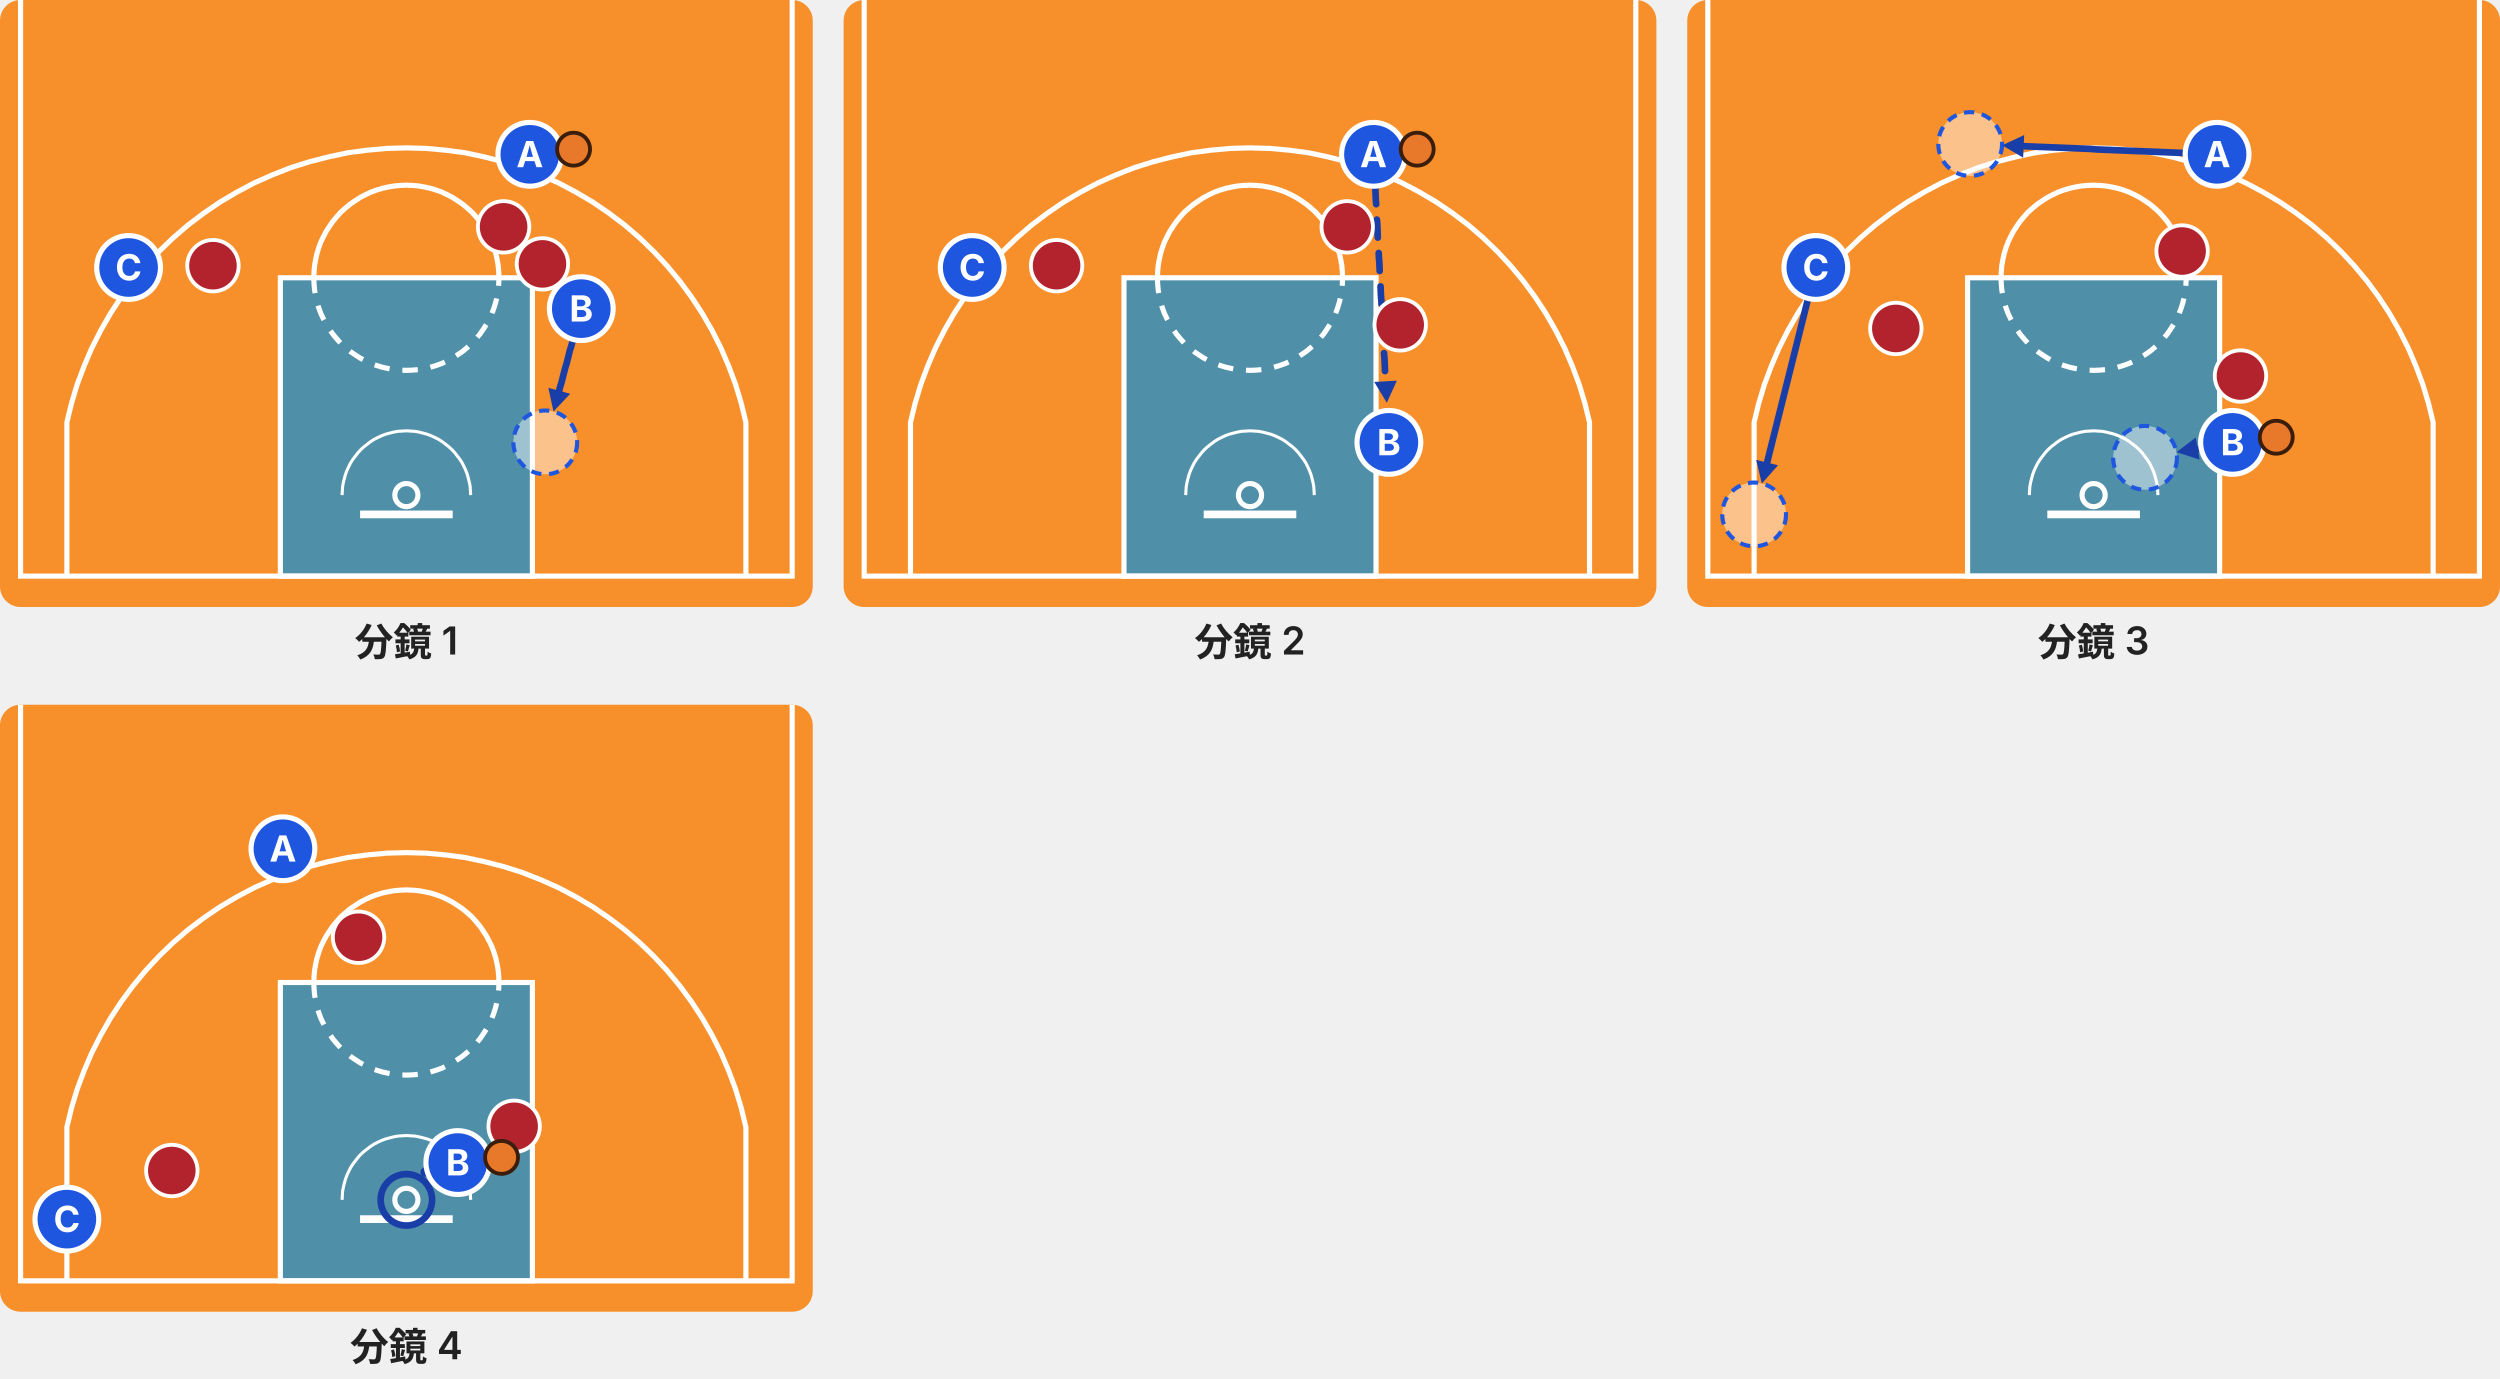
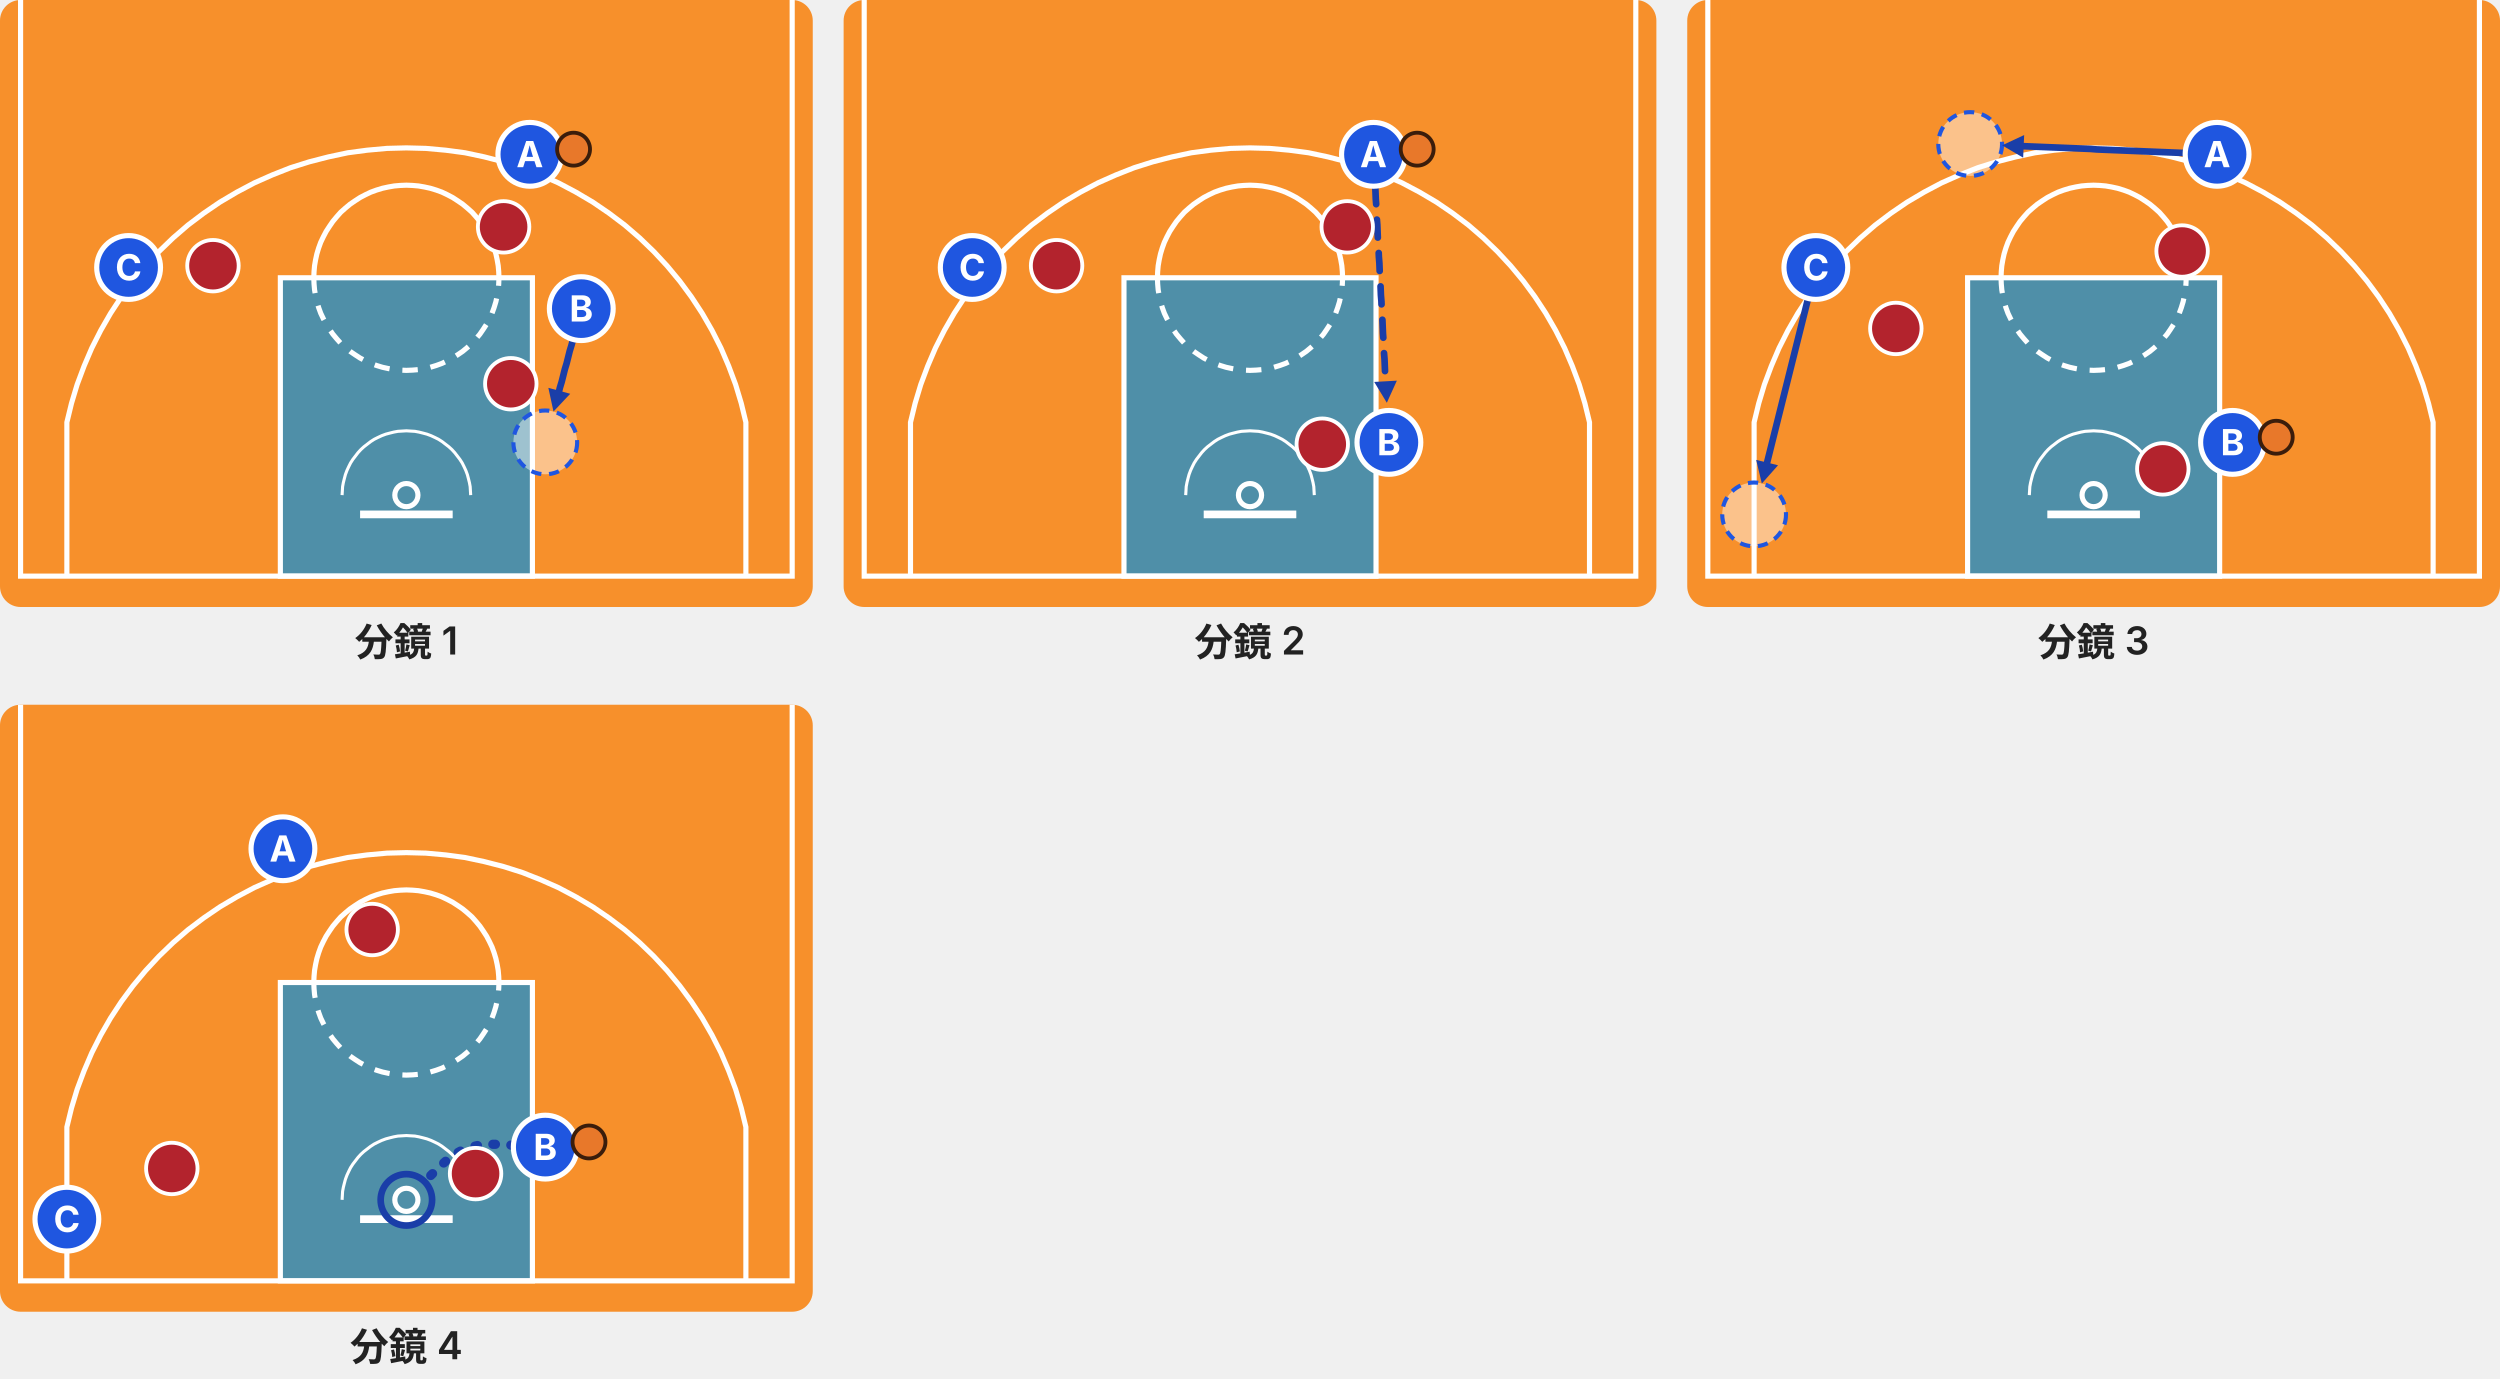
<svg xmlns="http://www.w3.org/2000/svg" viewBox="0 0 972.0 536.0" width="972.0" height="536.0" font-family="-apple-system, 'PingFang TC', 'Noto Sans TC', sans-serif">
  <g transform="translate(0,0)">
    <rect width="316.0" height="236.0" rx="8" fill="#f7902b" />
    <rect x="109.0" y="108.0" width="98.0" height="116.0" fill="#4f8fa8" stroke="#ffffff" stroke-width="2" />
    <polyline points="8.0,0.0 8.0,224.0 308.0,224.0 308.0,0.0" fill="none" stroke="#ffffff" stroke-width="2" />
    <polyline points="194.0,108.0 193.9,105.6 193.7,103.3 193.3,101.0 192.8,98.7 192.1,96.4 191.3,94.2 190.3,92.1 189.2,90.0 187.9,88.0 186.6,86.1 185.1,84.3 183.5,82.5 181.7,80.9 179.9,79.4 178.0,78.1 176.0,76.8 173.9,75.7 171.8,74.7 169.6,73.9 167.3,73.2 165.0,72.7 162.7,72.3 160.4,72.1 158.0,72.0 155.6,72.1 153.3,72.3 151.0,72.7 148.7,73.2 146.4,73.9 144.2,74.7 142.1,75.7 140.0,76.8 138.0,78.1 136.1,79.4 134.3,80.9 132.5,82.5 130.9,84.3 129.4,86.1 128.1,88.0 126.8,90.0 125.7,92.1 124.7,94.2 123.9,96.4 123.2,98.7 122.7,101.0 122.3,103.3 122.1,105.6 122.0,108.0" fill="none" stroke="#ffffff" stroke-width="2" />
    <polyline points="122.0,108.0 122.1,110.4 122.3,112.7 122.7,115.0 123.2,117.3 123.9,119.6 124.7,121.8 125.7,123.9 126.8,126.0 128.1,128.0 129.4,129.9 130.9,131.7 132.5,133.5 134.3,135.1 136.1,136.6 138.0,137.9 140.0,139.2 142.1,140.3 144.2,141.3 146.4,142.1 148.7,142.8 151.0,143.3 153.3,143.7 155.6,143.9 158.0,144.0 160.4,143.9 162.7,143.7 165.0,143.3 167.3,142.8 169.6,142.1 171.8,141.3 173.9,140.3 176.0,139.2 178.0,137.9 179.9,136.6 181.7,135.1 183.5,133.5 185.1,131.7 186.6,129.9 187.9,128.0 189.2,126.0 190.3,123.9 191.3,121.8 192.1,119.6 192.8,117.3 193.3,115.0 193.7,112.7 193.9,110.4 194.0,108.0" fill="none" stroke="#ffffff" stroke-width="2" stroke-dasharray="6 5" />
    <polyline points="290.0,224.0 290.0,164.2 288.2,156.8 286.0,149.5 283.3,142.3 280.3,135.3 276.8,128.4 273.0,121.8 268.8,115.4 264.3,109.3 259.4,103.4 254.2,97.8 248.7,92.5 242.9,87.5 236.8,82.9 230.5,78.6 223.9,74.7 217.1,71.1 210.1,68.0 203.0,65.2 195.7,62.9 188.3,61.0 180.8,59.4 173.3,58.4 165.6,57.7 158.0,57.5 150.4,57.7 142.7,58.4 135.2,59.4 127.7,61.0 120.3,62.9 113.0,65.2 105.9,68.0 98.9,71.1 92.1,74.7 85.5,78.6 79.2,82.9 73.1,87.5 67.3,92.5 61.8,97.8 56.6,103.4 51.7,109.3 47.2,115.4 43.0,121.8 39.2,128.4 35.7,135.3 32.7,142.3 30.0,149.5 27.8,156.8 26.0,164.2 26.0,224.0" fill="none" stroke="#ffffff" stroke-width="2" />
    <polyline points="183.0,192.5 182.9,190.9 182.8,189.2 182.5,187.6 182.1,186.0 181.7,184.5 181.1,182.9 180.4,181.4 179.7,180.0 178.8,178.6 177.8,177.3 176.8,176.0 175.7,174.8 174.5,173.7 173.2,172.7 171.9,171.7 170.5,170.8 169.1,170.1 167.6,169.4 166.0,168.8 164.5,168.4 162.9,168.0 161.3,167.7 159.6,167.6 158.0,167.5 156.4,167.6 154.7,167.7 153.1,168.0 151.5,168.4 150.0,168.8 148.4,169.4 146.9,170.1 145.5,170.8 144.1,171.7 142.8,172.7 141.5,173.7 140.3,174.8 139.2,176.0 138.2,177.3 137.2,178.6 136.3,180.0 135.6,181.4 134.9,182.9 134.3,184.5 133.9,186.0 133.5,187.6 133.2,189.2 133.1,190.9 133.0,192.5" fill="none" stroke="#ffffff" stroke-width="1.2" />
    <line x1="140.0" y1="200.0" x2="176.0" y2="200.0" stroke="#ffffff" stroke-width="3" />
    <circle cx="158.0" cy="192.5" r="4.5" fill="none" stroke="#ffffff" stroke-width="2" />
    <circle cx="212.0" cy="172.0" r="12.4" fill="#ffffff" fill-opacity="0.45" stroke="#1f56e0" stroke-width="1.6" stroke-dasharray="4 3" />
    <polyline points="222.8,132.0 222.2,134.2 221.5,136.5 220.9,138.9 220.3,141.3 219.6,143.6 219.0,146.0 218.4,148.4 217.7,150.7 217.1,153.1 217.0,153.5" fill="none" stroke="#1a3ea8" stroke-width="2.6" stroke-linecap="round" stroke-linejoin="round" />
    <polygon points="215.2,160.0 221.7,153.1 213.2,150.8" fill="#1a3ea8" />
    <circle cx="195.8" cy="88.2" r="10.0" fill="#b3232d" stroke="#fff" stroke-width="1.5" />
-     <circle cx="210.9" cy="102.6" r="10.0" fill="#b3232d" stroke="#fff" stroke-width="1.5" />
+     <circle cx="198.6" cy="149.2" r="10.0" fill="#b3232d" stroke="#fff" stroke-width="1.5" />
    <circle cx="82.8" cy="103.3" r="10.0" fill="#b3232d" stroke="#fff" stroke-width="1.5" />
    <circle cx="206.0" cy="60.0" r="12.4" fill="#1f56e0" stroke="#fff" stroke-width="2" />
    <text x="206.0" y="65.0" font-size="14" font-weight="700" fill="#fff" text-anchor="middle">A</text>
    <circle cx="226.0" cy="120.0" r="12.4" fill="#1f56e0" stroke="#fff" stroke-width="2" />
    <text x="226.0" y="125.0" font-size="14" font-weight="700" fill="#fff" text-anchor="middle">B</text>
    <circle cx="50.0" cy="104.0" r="12.4" fill="#1f56e0" stroke="#fff" stroke-width="2" />
    <text x="50.0" y="109.0" font-size="14" font-weight="700" fill="#fff" text-anchor="middle">C</text>
    <circle cx="223.0" cy="58.0" r="6.4" fill="#e8782a" stroke="#3b1d0b" stroke-width="1.5" />
    <text x="158.0" y="255.0" font-size="15" font-weight="600" fill="#222" text-anchor="middle">分鏡 1</text>
  </g>
  <g transform="translate(328,0)">
    <rect width="316.0" height="236.0" rx="8" fill="#f7902b" />
    <rect x="109.0" y="108.0" width="98.0" height="116.0" fill="#4f8fa8" stroke="#ffffff" stroke-width="2" />
    <polyline points="8.0,0.0 8.0,224.0 308.0,224.0 308.0,0.0" fill="none" stroke="#ffffff" stroke-width="2" />
    <polyline points="194.0,108.0 193.9,105.6 193.7,103.3 193.3,101.0 192.8,98.7 192.1,96.4 191.3,94.2 190.3,92.1 189.2,90.0 187.9,88.0 186.6,86.1 185.1,84.3 183.5,82.5 181.7,80.9 179.9,79.4 178.0,78.1 176.0,76.8 173.9,75.7 171.8,74.7 169.6,73.9 167.3,73.2 165.0,72.7 162.7,72.3 160.4,72.1 158.0,72.0 155.6,72.1 153.3,72.3 151.0,72.7 148.7,73.2 146.4,73.9 144.2,74.7 142.1,75.7 140.0,76.8 138.0,78.1 136.1,79.4 134.3,80.9 132.5,82.5 130.9,84.3 129.4,86.1 128.1,88.0 126.8,90.0 125.7,92.1 124.7,94.2 123.9,96.4 123.2,98.7 122.7,101.0 122.3,103.3 122.1,105.6 122.0,108.0" fill="none" stroke="#ffffff" stroke-width="2" />
    <polyline points="122.0,108.0 122.1,110.4 122.3,112.7 122.7,115.0 123.2,117.3 123.9,119.6 124.7,121.8 125.7,123.9 126.8,126.0 128.1,128.0 129.4,129.9 130.9,131.7 132.5,133.5 134.3,135.1 136.1,136.6 138.0,137.9 140.0,139.2 142.1,140.3 144.2,141.3 146.4,142.1 148.7,142.8 151.0,143.3 153.3,143.7 155.6,143.9 158.0,144.0 160.4,143.9 162.7,143.7 165.0,143.3 167.3,142.8 169.6,142.1 171.8,141.3 173.9,140.3 176.0,139.2 178.0,137.9 179.9,136.6 181.7,135.1 183.5,133.5 185.1,131.7 186.6,129.9 187.9,128.0 189.2,126.0 190.3,123.9 191.3,121.8 192.1,119.6 192.8,117.3 193.3,115.0 193.7,112.7 193.9,110.4 194.0,108.0" fill="none" stroke="#ffffff" stroke-width="2" stroke-dasharray="6 5" />
    <polyline points="290.0,224.0 290.0,164.2 288.2,156.8 286.0,149.5 283.3,142.3 280.3,135.3 276.8,128.4 273.0,121.8 268.8,115.4 264.3,109.3 259.4,103.4 254.2,97.8 248.7,92.5 242.9,87.5 236.8,82.9 230.5,78.6 223.9,74.7 217.1,71.1 210.1,68.0 203.0,65.2 195.7,62.9 188.3,61.0 180.8,59.4 173.3,58.4 165.6,57.7 158.0,57.5 150.4,57.7 142.7,58.4 135.2,59.4 127.7,61.0 120.3,62.9 113.0,65.2 105.9,68.0 98.9,71.1 92.1,74.7 85.5,78.6 79.2,82.9 73.1,87.5 67.3,92.5 61.8,97.8 56.6,103.4 51.7,109.3 47.2,115.4 43.0,121.8 39.2,128.4 35.7,135.3 32.7,142.3 30.0,149.5 27.8,156.8 26.0,164.2 26.0,224.0" fill="none" stroke="#ffffff" stroke-width="2" />
    <polyline points="183.0,192.5 182.9,190.9 182.8,189.2 182.5,187.6 182.1,186.0 181.7,184.5 181.1,182.9 180.4,181.4 179.7,180.0 178.8,178.6 177.8,177.3 176.8,176.0 175.7,174.8 174.5,173.7 173.2,172.7 171.9,171.7 170.5,170.8 169.1,170.1 167.6,169.4 166.0,168.8 164.5,168.4 162.9,168.0 161.3,167.7 159.6,167.6 158.0,167.5 156.4,167.6 154.7,167.7 153.1,168.0 151.5,168.4 150.0,168.8 148.4,169.4 146.9,170.1 145.5,170.8 144.1,171.7 142.8,172.7 141.5,173.7 140.3,174.8 139.2,176.0 138.2,177.3 137.2,178.6 136.3,180.0 135.6,181.4 134.9,182.9 134.3,184.5 133.9,186.0 133.5,187.6 133.2,189.2 133.1,190.9 133.0,192.5" fill="none" stroke="#ffffff" stroke-width="1.2" />
    <line x1="140.0" y1="200.0" x2="176.0" y2="200.0" stroke="#ffffff" stroke-width="3" />
    <circle cx="158.0" cy="192.5" r="4.5" fill="none" stroke="#ffffff" stroke-width="2" />
    <polyline points="206.7,72.4 206.7,72.4 206.8,74.9 206.9,77.4 207.1,79.9 207.2,82.4 207.3,84.9 207.5,87.4 207.6,89.9 207.7,92.4 207.9,94.8 208.0,97.3 208.1,99.8 208.3,102.3 208.4,104.8 208.5,107.3 208.7,109.8 208.8,112.3 208.9,114.8 209.1,117.2 209.2,119.7 209.3,122.2 209.5,124.7 209.6,127.2 209.7,129.7 209.9,132.2 210.0,134.7 210.1,137.2 210.3,139.6 210.4,142.1 210.5,144.6 210.7,147.1 210.8,149.6 210.8,149.8" fill="none" stroke="#1a3ea8" stroke-width="2.6" stroke-linecap="round" stroke-linejoin="round" stroke-dasharray="7 6" />
    <polygon points="211.2,156.6 215.1,148.0 206.3,148.5" fill="#1a3ea8" />
    <circle cx="195.8" cy="88.2" r="10.0" fill="#b3232d" stroke="#fff" stroke-width="1.5" />
-     <circle cx="216.4" cy="126.3" r="10.0" fill="#b3232d" stroke="#fff" stroke-width="1.5" />
+     <circle cx="186.1" cy="172.7" r="10.0" fill="#b3232d" stroke="#fff" stroke-width="1.5" />
    <circle cx="82.8" cy="103.3" r="10.0" fill="#b3232d" stroke="#fff" stroke-width="1.5" />
    <circle cx="206.0" cy="60.0" r="12.4" fill="#1f56e0" stroke="#fff" stroke-width="2" />
    <text x="206.0" y="65.0" font-size="14" font-weight="700" fill="#fff" text-anchor="middle">A</text>
    <circle cx="212.0" cy="172.0" r="12.4" fill="#1f56e0" stroke="#fff" stroke-width="2" />
    <text x="212.0" y="177.0" font-size="14" font-weight="700" fill="#fff" text-anchor="middle">B</text>
    <circle cx="50.0" cy="104.0" r="12.4" fill="#1f56e0" stroke="#fff" stroke-width="2" />
    <text x="50.0" y="109.0" font-size="14" font-weight="700" fill="#fff" text-anchor="middle">C</text>
    <circle cx="223.0" cy="58.0" r="6.4" fill="#e8782a" stroke="#3b1d0b" stroke-width="1.5" />
    <text x="158.0" y="255.0" font-size="15" font-weight="600" fill="#222" text-anchor="middle">分鏡 2</text>
  </g>
  <g transform="translate(656,0)">
    <rect width="316.0" height="236.0" rx="8" fill="#f7902b" />
    <rect x="109.0" y="108.0" width="98.0" height="116.0" fill="#4f8fa8" stroke="#ffffff" stroke-width="2" />
    <polyline points="8.0,0.0 8.0,224.0 308.0,224.0 308.0,0.0" fill="none" stroke="#ffffff" stroke-width="2" />
    <polyline points="194.0,108.0 193.9,105.6 193.7,103.3 193.3,101.0 192.8,98.7 192.1,96.4 191.3,94.2 190.3,92.1 189.2,90.0 187.9,88.0 186.6,86.1 185.1,84.3 183.5,82.5 181.7,80.9 179.9,79.4 178.0,78.1 176.0,76.8 173.9,75.7 171.8,74.7 169.6,73.9 167.3,73.2 165.0,72.7 162.7,72.3 160.4,72.1 158.0,72.0 155.6,72.1 153.3,72.3 151.0,72.7 148.7,73.2 146.4,73.9 144.2,74.7 142.1,75.7 140.0,76.8 138.0,78.1 136.1,79.4 134.3,80.9 132.5,82.5 130.9,84.3 129.4,86.1 128.1,88.0 126.8,90.0 125.7,92.1 124.7,94.2 123.9,96.4 123.2,98.7 122.7,101.0 122.3,103.3 122.1,105.6 122.0,108.0" fill="none" stroke="#ffffff" stroke-width="2" />
    <polyline points="122.0,108.0 122.1,110.4 122.3,112.7 122.7,115.0 123.2,117.3 123.9,119.6 124.7,121.8 125.7,123.9 126.8,126.0 128.1,128.0 129.4,129.9 130.9,131.7 132.5,133.5 134.3,135.1 136.1,136.6 138.0,137.9 140.0,139.2 142.1,140.3 144.2,141.3 146.4,142.1 148.7,142.8 151.0,143.3 153.3,143.7 155.6,143.9 158.0,144.0 160.4,143.9 162.7,143.7 165.0,143.3 167.3,142.8 169.6,142.1 171.8,141.3 173.9,140.3 176.0,139.2 178.0,137.9 179.9,136.6 181.7,135.1 183.5,133.5 185.1,131.7 186.6,129.9 187.9,128.0 189.2,126.0 190.3,123.9 191.3,121.8 192.1,119.6 192.8,117.3 193.3,115.0 193.7,112.7 193.9,110.4 194.0,108.0" fill="none" stroke="#ffffff" stroke-width="2" stroke-dasharray="6 5" />
    <polyline points="290.0,224.0 290.0,164.2 288.2,156.8 286.0,149.5 283.3,142.3 280.3,135.3 276.8,128.4 273.0,121.8 268.8,115.4 264.3,109.3 259.4,103.4 254.2,97.8 248.7,92.5 242.9,87.5 236.8,82.9 230.5,78.6 223.9,74.7 217.1,71.1 210.1,68.0 203.0,65.2 195.7,62.9 188.3,61.0 180.8,59.4 173.3,58.4 165.6,57.7 158.0,57.5 150.4,57.7 142.7,58.4 135.2,59.4 127.7,61.0 120.3,62.9 113.0,65.2 105.9,68.0 98.9,71.1 92.1,74.7 85.5,78.6 79.2,82.9 73.1,87.5 67.3,92.5 61.8,97.8 56.6,103.4 51.7,109.3 47.2,115.4 43.0,121.8 39.2,128.4 35.7,135.3 32.7,142.3 30.0,149.5 27.8,156.8 26.0,164.2 26.0,224.0" fill="none" stroke="#ffffff" stroke-width="2" />
    <polyline points="183.0,192.5 182.9,190.9 182.8,189.2 182.5,187.6 182.1,186.0 181.7,184.5 181.1,182.9 180.4,181.4 179.7,180.0 178.8,178.6 177.8,177.3 176.8,176.0 175.7,174.8 174.5,173.7 173.2,172.7 171.9,171.7 170.5,170.8 169.1,170.1 167.6,169.4 166.0,168.8 164.5,168.4 162.9,168.0 161.3,167.7 159.6,167.6 158.0,167.5 156.4,167.6 154.7,167.7 153.1,168.0 151.5,168.4 150.0,168.8 148.4,169.4 146.9,170.1 145.5,170.8 144.1,171.7 142.8,172.7 141.5,173.7 140.3,174.8 139.2,176.0 138.2,177.3 137.2,178.6 136.3,180.0 135.6,181.4 134.9,182.9 134.3,184.5 133.9,186.0 133.5,187.6 133.2,189.2 133.1,190.9 133.0,192.5" fill="none" stroke="#ffffff" stroke-width="1.2" />
    <line x1="140.0" y1="200.0" x2="176.0" y2="200.0" stroke="#ffffff" stroke-width="3" />
    <circle cx="158.0" cy="192.5" r="4.5" fill="none" stroke="#ffffff" stroke-width="2" />
    <circle cx="110.0" cy="56.0" r="12.4" fill="#ffffff" fill-opacity="0.45" stroke="#1f56e0" stroke-width="1.6" stroke-dasharray="4 3" />
    <circle cx="26.0" cy="200.0" r="12.4" fill="#ffffff" fill-opacity="0.45" stroke="#1f56e0" stroke-width="1.6" stroke-dasharray="4 3" />
-     <circle cx="178.0" cy="178.0" r="12.4" fill="#ffffff" fill-opacity="0.45" stroke="#1f56e0" stroke-width="1.6" stroke-dasharray="4 3" />
    <polyline points="193.6,59.5 191.2,59.4 188.8,59.3 186.3,59.2 183.8,59.1 181.4,59.0 178.9,58.9 176.5,58.8 174.0,58.7 171.5,58.6 169.1,58.5 166.6,58.4 164.2,58.3 161.7,58.2 159.2,58.1 156.8,57.9 154.3,57.8 151.8,57.7 149.4,57.6 146.9,57.5 144.5,57.4 142.0,57.3 139.5,57.2 137.1,57.1 134.6,57.0 132.2,56.9 129.7,56.8 129.2,56.8" fill="none" stroke="#1a3ea8" stroke-width="2.6" stroke-linecap="round" stroke-linejoin="round" />
    <polygon points="122.4,56.5 130.6,61.3 131.0,52.5" fill="#1a3ea8" />
    <polyline points="47.0,116.0 46.4,118.4 45.8,120.8 45.2,123.2 44.6,125.6 44.0,128.0 43.4,130.4 42.8,132.8 42.2,135.2 41.6,137.6 41.0,140.0 40.4,142.4 39.8,144.8 39.2,147.2 38.6,149.6 38.0,152.0 37.4,154.4 36.8,156.8 36.2,159.2 35.6,161.6 35.0,164.0 34.4,166.4 33.8,168.8 33.2,171.2 32.6,173.6 32.0,176.0 31.4,178.4 30.8,180.8 30.7,181.4" fill="none" stroke="#1a3ea8" stroke-width="2.6" stroke-linecap="round" stroke-linejoin="round" />
    <polygon points="29.0,188.0 35.3,180.9 26.8,178.8" fill="#1a3ea8" />
-     <polyline points="199.8,174.2 198.7,174.6 197.7,174.8 196.9,174.7" fill="none" stroke="#1a3ea8" stroke-width="2.6" stroke-linecap="round" stroke-linejoin="round" />
-     <polygon points="190.2,175.8 199.2,178.7 197.7,170.1" fill="#1a3ea8" />
    <circle cx="192.4" cy="97.6" r="10.0" fill="#b3232d" stroke="#fff" stroke-width="1.5" />
-     <circle cx="215.1" cy="146.2" r="10.0" fill="#b3232d" stroke="#fff" stroke-width="1.5" />
+     <circle cx="184.9" cy="182.3" r="10.0" fill="#b3232d" stroke="#fff" stroke-width="1.5" />
    <circle cx="81.1" cy="127.7" r="10.0" fill="#b3232d" stroke="#fff" stroke-width="1.5" />
    <circle cx="206.0" cy="60.0" r="12.4" fill="#1f56e0" stroke="#fff" stroke-width="2" />
    <text x="206.0" y="65.0" font-size="14" font-weight="700" fill="#fff" text-anchor="middle">A</text>
    <circle cx="212.0" cy="172.0" r="12.4" fill="#1f56e0" stroke="#fff" stroke-width="2" />
    <text x="212.0" y="177.0" font-size="14" font-weight="700" fill="#fff" text-anchor="middle">B</text>
    <circle cx="50.0" cy="104.0" r="12.4" fill="#1f56e0" stroke="#fff" stroke-width="2" />
    <text x="50.0" y="109.0" font-size="14" font-weight="700" fill="#fff" text-anchor="middle">C</text>
    <circle cx="229.0" cy="170.0" r="6.4" fill="#e8782a" stroke="#3b1d0b" stroke-width="1.5" />
    <text x="158.0" y="255.0" font-size="15" font-weight="600" fill="#222" text-anchor="middle">分鏡 3</text>
  </g>
  <g transform="translate(0,274)">
    <rect width="316.0" height="236.0" rx="8" fill="#f7902b" />
    <rect x="109.0" y="108.0" width="98.0" height="116.0" fill="#4f8fa8" stroke="#ffffff" stroke-width="2" />
    <polyline points="8.0,0.0 8.0,224.0 308.0,224.0 308.0,0.0" fill="none" stroke="#ffffff" stroke-width="2" />
    <polyline points="194.0,108.0 193.9,105.6 193.7,103.3 193.3,101.0 192.8,98.7 192.1,96.4 191.3,94.2 190.3,92.1 189.2,90.0 187.9,88.0 186.6,86.1 185.1,84.3 183.5,82.5 181.7,80.9 179.9,79.4 178.0,78.1 176.0,76.8 173.9,75.7 171.8,74.7 169.6,73.9 167.3,73.2 165.0,72.7 162.7,72.3 160.4,72.1 158.0,72.0 155.6,72.1 153.3,72.3 151.0,72.7 148.7,73.2 146.4,73.9 144.2,74.7 142.1,75.7 140.0,76.8 138.0,78.1 136.1,79.4 134.3,80.9 132.5,82.5 130.9,84.3 129.4,86.1 128.1,88.0 126.8,90.0 125.7,92.1 124.7,94.2 123.9,96.4 123.2,98.7 122.7,101.0 122.3,103.3 122.1,105.6 122.0,108.0" fill="none" stroke="#ffffff" stroke-width="2" />
    <polyline points="122.0,108.0 122.1,110.4 122.3,112.7 122.7,115.0 123.2,117.3 123.9,119.6 124.7,121.8 125.7,123.9 126.8,126.0 128.1,128.0 129.4,129.9 130.9,131.7 132.5,133.5 134.3,135.1 136.1,136.6 138.0,137.9 140.0,139.2 142.1,140.3 144.2,141.3 146.4,142.1 148.7,142.8 151.0,143.3 153.3,143.7 155.6,143.9 158.0,144.0 160.4,143.9 162.7,143.7 165.0,143.3 167.3,142.8 169.6,142.1 171.8,141.3 173.9,140.3 176.0,139.2 178.0,137.9 179.9,136.6 181.7,135.1 183.5,133.5 185.1,131.7 186.6,129.9 187.9,128.0 189.2,126.0 190.3,123.9 191.3,121.8 192.1,119.6 192.8,117.3 193.3,115.0 193.7,112.7 193.9,110.4 194.0,108.0" fill="none" stroke="#ffffff" stroke-width="2" stroke-dasharray="6 5" />
    <polyline points="290.0,224.0 290.0,164.2 288.2,156.8 286.0,149.5 283.3,142.3 280.3,135.3 276.8,128.4 273.0,121.8 268.8,115.4 264.3,109.3 259.4,103.4 254.2,97.8 248.7,92.5 242.9,87.5 236.8,82.9 230.5,78.6 223.9,74.7 217.1,71.1 210.1,68.0 203.0,65.2 195.7,62.9 188.3,61.0 180.8,59.4 173.3,58.4 165.6,57.7 158.0,57.5 150.4,57.7 142.7,58.4 135.2,59.4 127.7,61.0 120.3,62.9 113.0,65.2 105.9,68.0 98.9,71.1 92.1,74.7 85.5,78.6 79.2,82.9 73.1,87.5 67.3,92.5 61.8,97.8 56.6,103.4 51.7,109.3 47.2,115.4 43.0,121.8 39.2,128.4 35.7,135.3 32.7,142.3 30.0,149.5 27.8,156.8 26.0,164.2 26.0,224.0" fill="none" stroke="#ffffff" stroke-width="2" />
    <polyline points="183.0,192.5 182.9,190.9 182.8,189.2 182.5,187.6 182.1,186.0 181.7,184.5 181.1,182.9 180.4,181.4 179.7,180.0 178.8,178.6 177.8,177.3 176.8,176.0 175.7,174.8 174.5,173.7 173.2,172.7 171.9,171.7 170.5,170.8 169.1,170.1 167.6,169.4 166.0,168.8 164.5,168.4 162.9,168.0 161.3,167.7 159.6,167.6 158.0,167.5 156.4,167.6 154.7,167.7 153.1,168.0 151.5,168.4 150.0,168.8 148.4,169.4 146.9,170.1 145.5,170.8 144.1,171.7 142.8,172.7 141.5,173.7 140.3,174.8 139.2,176.0 138.2,177.3 137.2,178.6 136.3,180.0 135.6,181.4 134.9,182.9 134.3,184.5 133.9,186.0 133.5,187.6 133.2,189.2 133.1,190.9 133.0,192.5" fill="none" stroke="#ffffff" stroke-width="1.2" />
    <line x1="140.0" y1="200.0" x2="176.0" y2="200.0" stroke="#ffffff" stroke-width="3" />
    <circle cx="158.0" cy="192.5" r="4.5" fill="none" stroke="#ffffff" stroke-width="2" />
-     <polyline points="166.1,181.2 165.4,181.6 163.9,183.0 163.2,183.9" fill="none" stroke="#1a3ea8" stroke-width="3.6" stroke-linecap="round" stroke-linejoin="round" stroke-dasharray="1 6" />
+     <polyline points="199.6,171.3 197.4,171.1 195.0,171.0 192.6,170.9 190.2,170.9 187.9,171.1 185.6,171.4 183.4,171.9 181.3,172.5 179.3,173.4 177.3,174.5 175.4,175.8 173.6,177.2 171.8,178.8 170.1,180.4 168.3,182.2 166.6,183.9 165.1,185.5" fill="none" stroke="#1a3ea8" stroke-width="3.6" stroke-linecap="round" stroke-linejoin="round" stroke-dasharray="1 6" />
    <circle cx="158.0" cy="192.5" r="10.0" fill="none" stroke="#1a3ea8" stroke-width="2.6" />
-     <circle cx="139.4" cy="90.4" r="10.0" fill="#b3232d" stroke="#fff" stroke-width="1.5" />
-     <circle cx="199.9" cy="163.9" r="10.0" fill="#b3232d" stroke="#fff" stroke-width="1.5" />
-     <circle cx="66.8" cy="181.1" r="10.0" fill="#b3232d" stroke="#fff" stroke-width="1.5" />
+     <circle cx="144.7" cy="87.4" r="10.0" fill="#b3232d" stroke="#fff" stroke-width="1.5" />
+     <circle cx="184.9" cy="182.3" r="10.0" fill="#b3232d" stroke="#fff" stroke-width="1.5" />
+     <circle cx="66.8" cy="180.3" r="10.0" fill="#b3232d" stroke="#fff" stroke-width="1.5" />
    <circle cx="110.0" cy="56.0" r="12.4" fill="#1f56e0" stroke="#fff" stroke-width="2" />
    <text x="110.0" y="61.0" font-size="14" font-weight="700" fill="#fff" text-anchor="middle">A</text>
-     <circle cx="178.0" cy="178.0" r="12.4" fill="#1f56e0" stroke="#fff" stroke-width="2" />
-     <text x="178.0" y="183.0" font-size="14" font-weight="700" fill="#fff" text-anchor="middle">B</text>
+     <circle cx="212.0" cy="172.0" r="12.4" fill="#1f56e0" stroke="#fff" stroke-width="2" />
+     <text x="212.0" y="177.0" font-size="14" font-weight="700" fill="#fff" text-anchor="middle">B</text>
    <circle cx="26.0" cy="200.0" r="12.4" fill="#1f56e0" stroke="#fff" stroke-width="2" />
    <text x="26.0" y="205.0" font-size="14" font-weight="700" fill="#fff" text-anchor="middle">C</text>
-     <circle cx="195.0" cy="176.0" r="6.4" fill="#e8782a" stroke="#3b1d0b" stroke-width="1.5" />
+     <circle cx="229.0" cy="170.0" r="6.4" fill="#e8782a" stroke="#3b1d0b" stroke-width="1.5" />
    <text x="158.0" y="255.0" font-size="15" font-weight="600" fill="#222" text-anchor="middle">分鏡 4</text>
  </g>
</svg>
